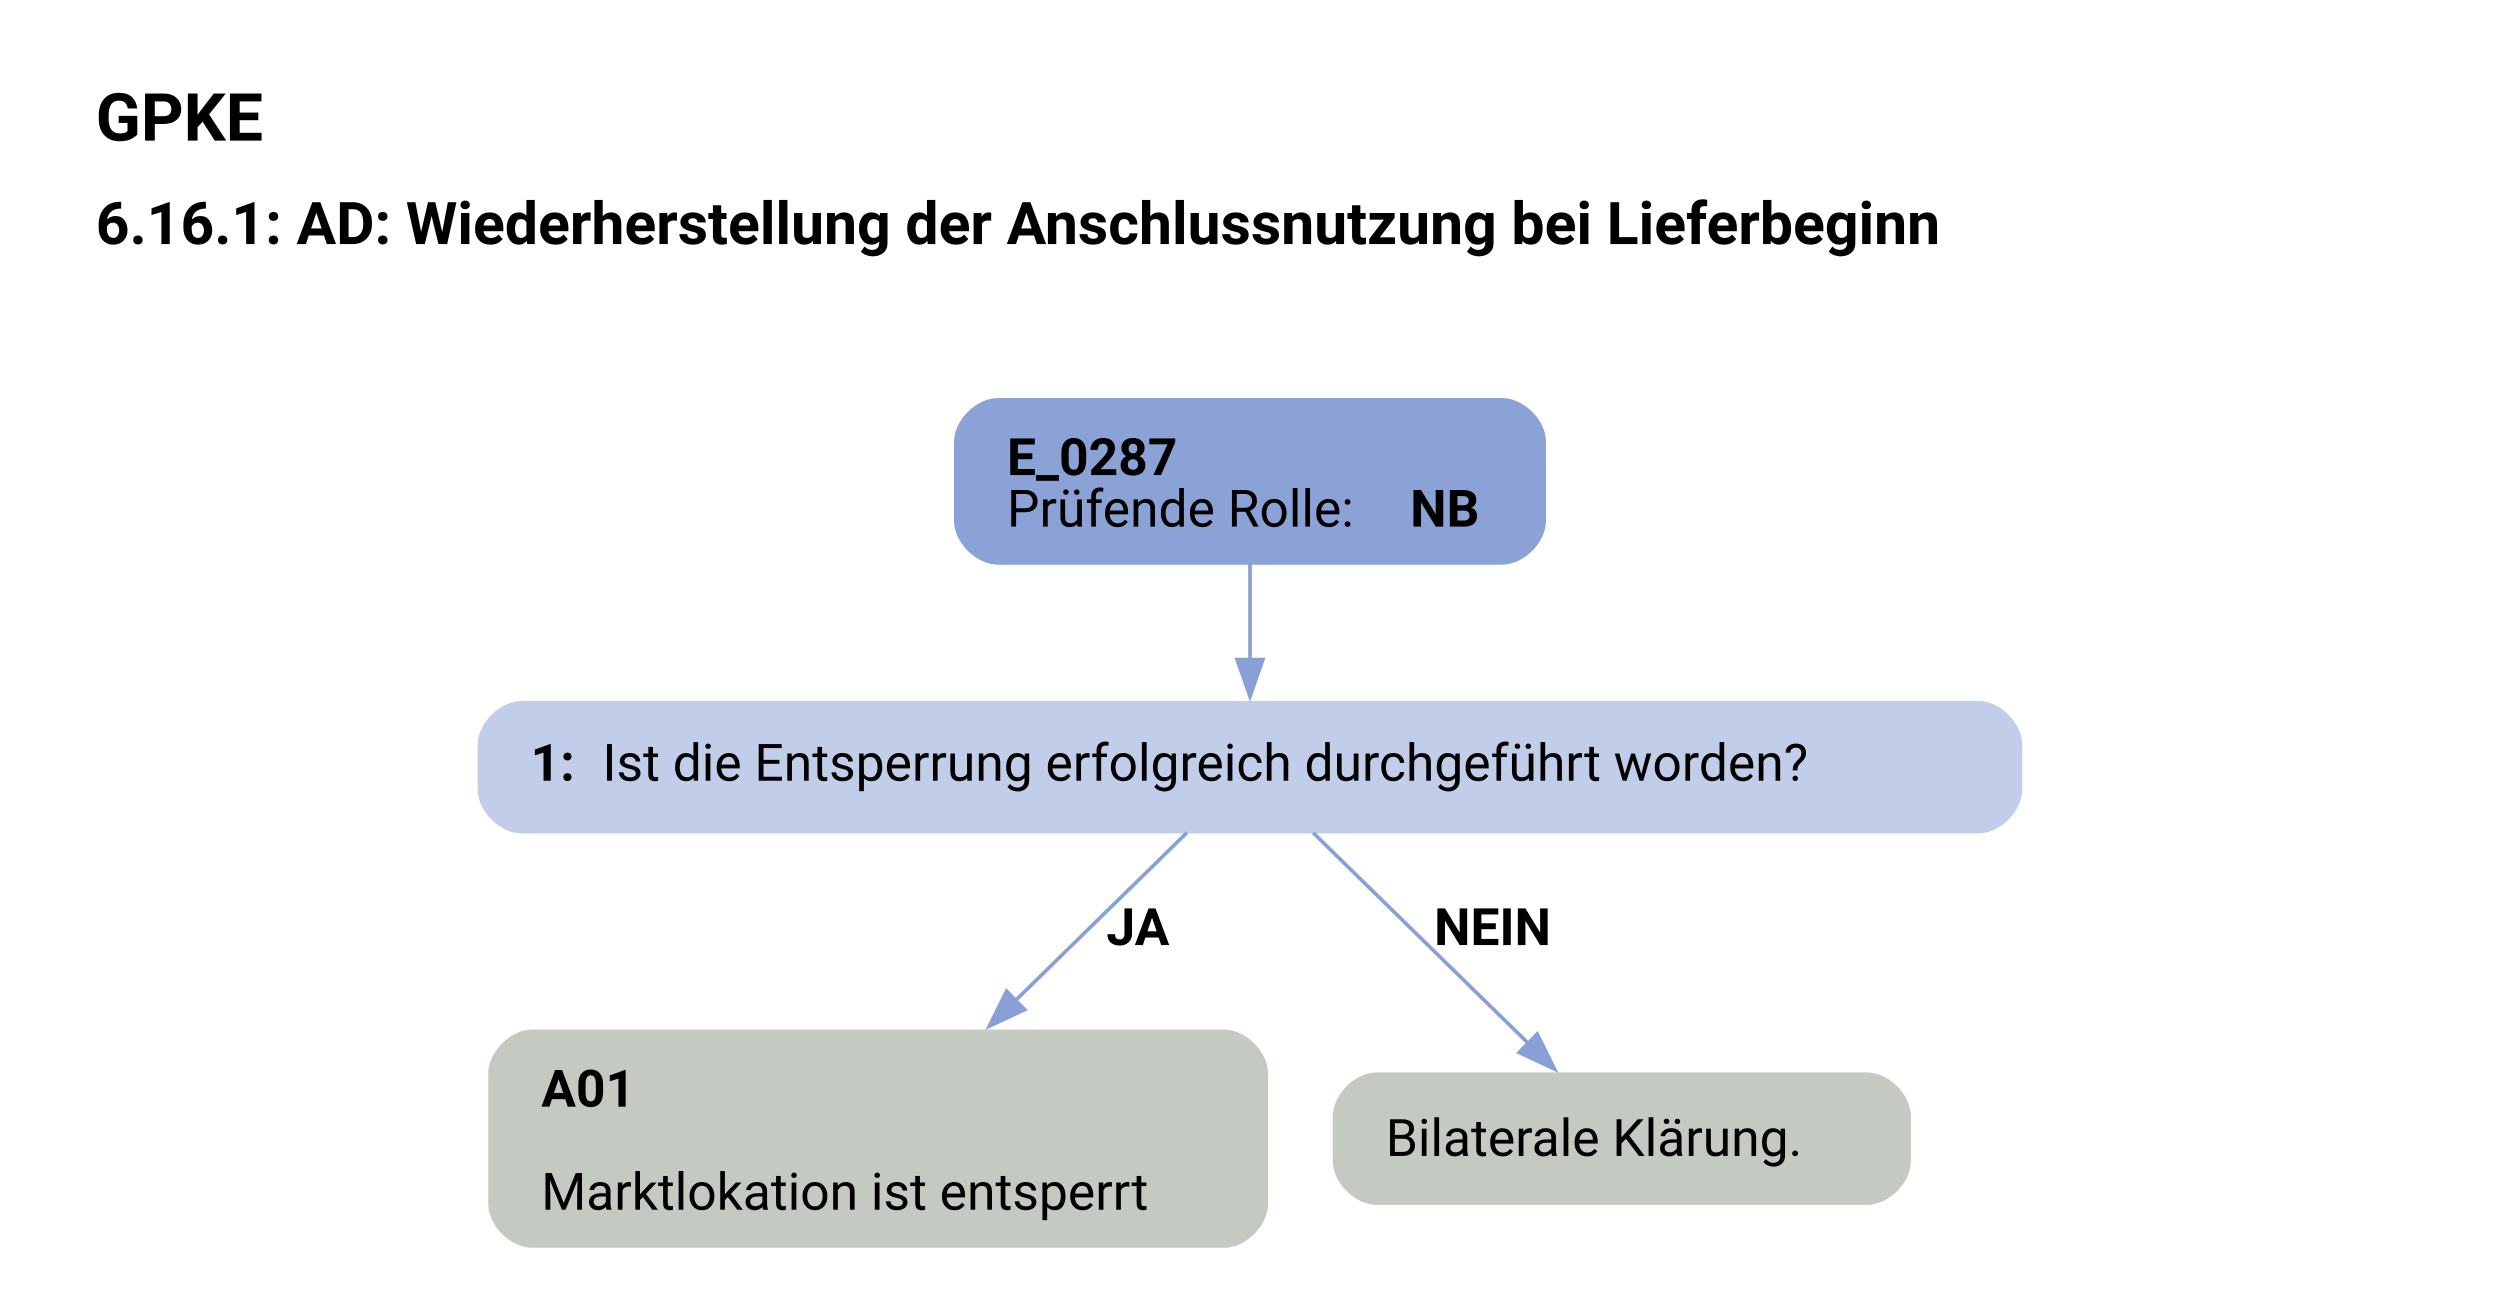
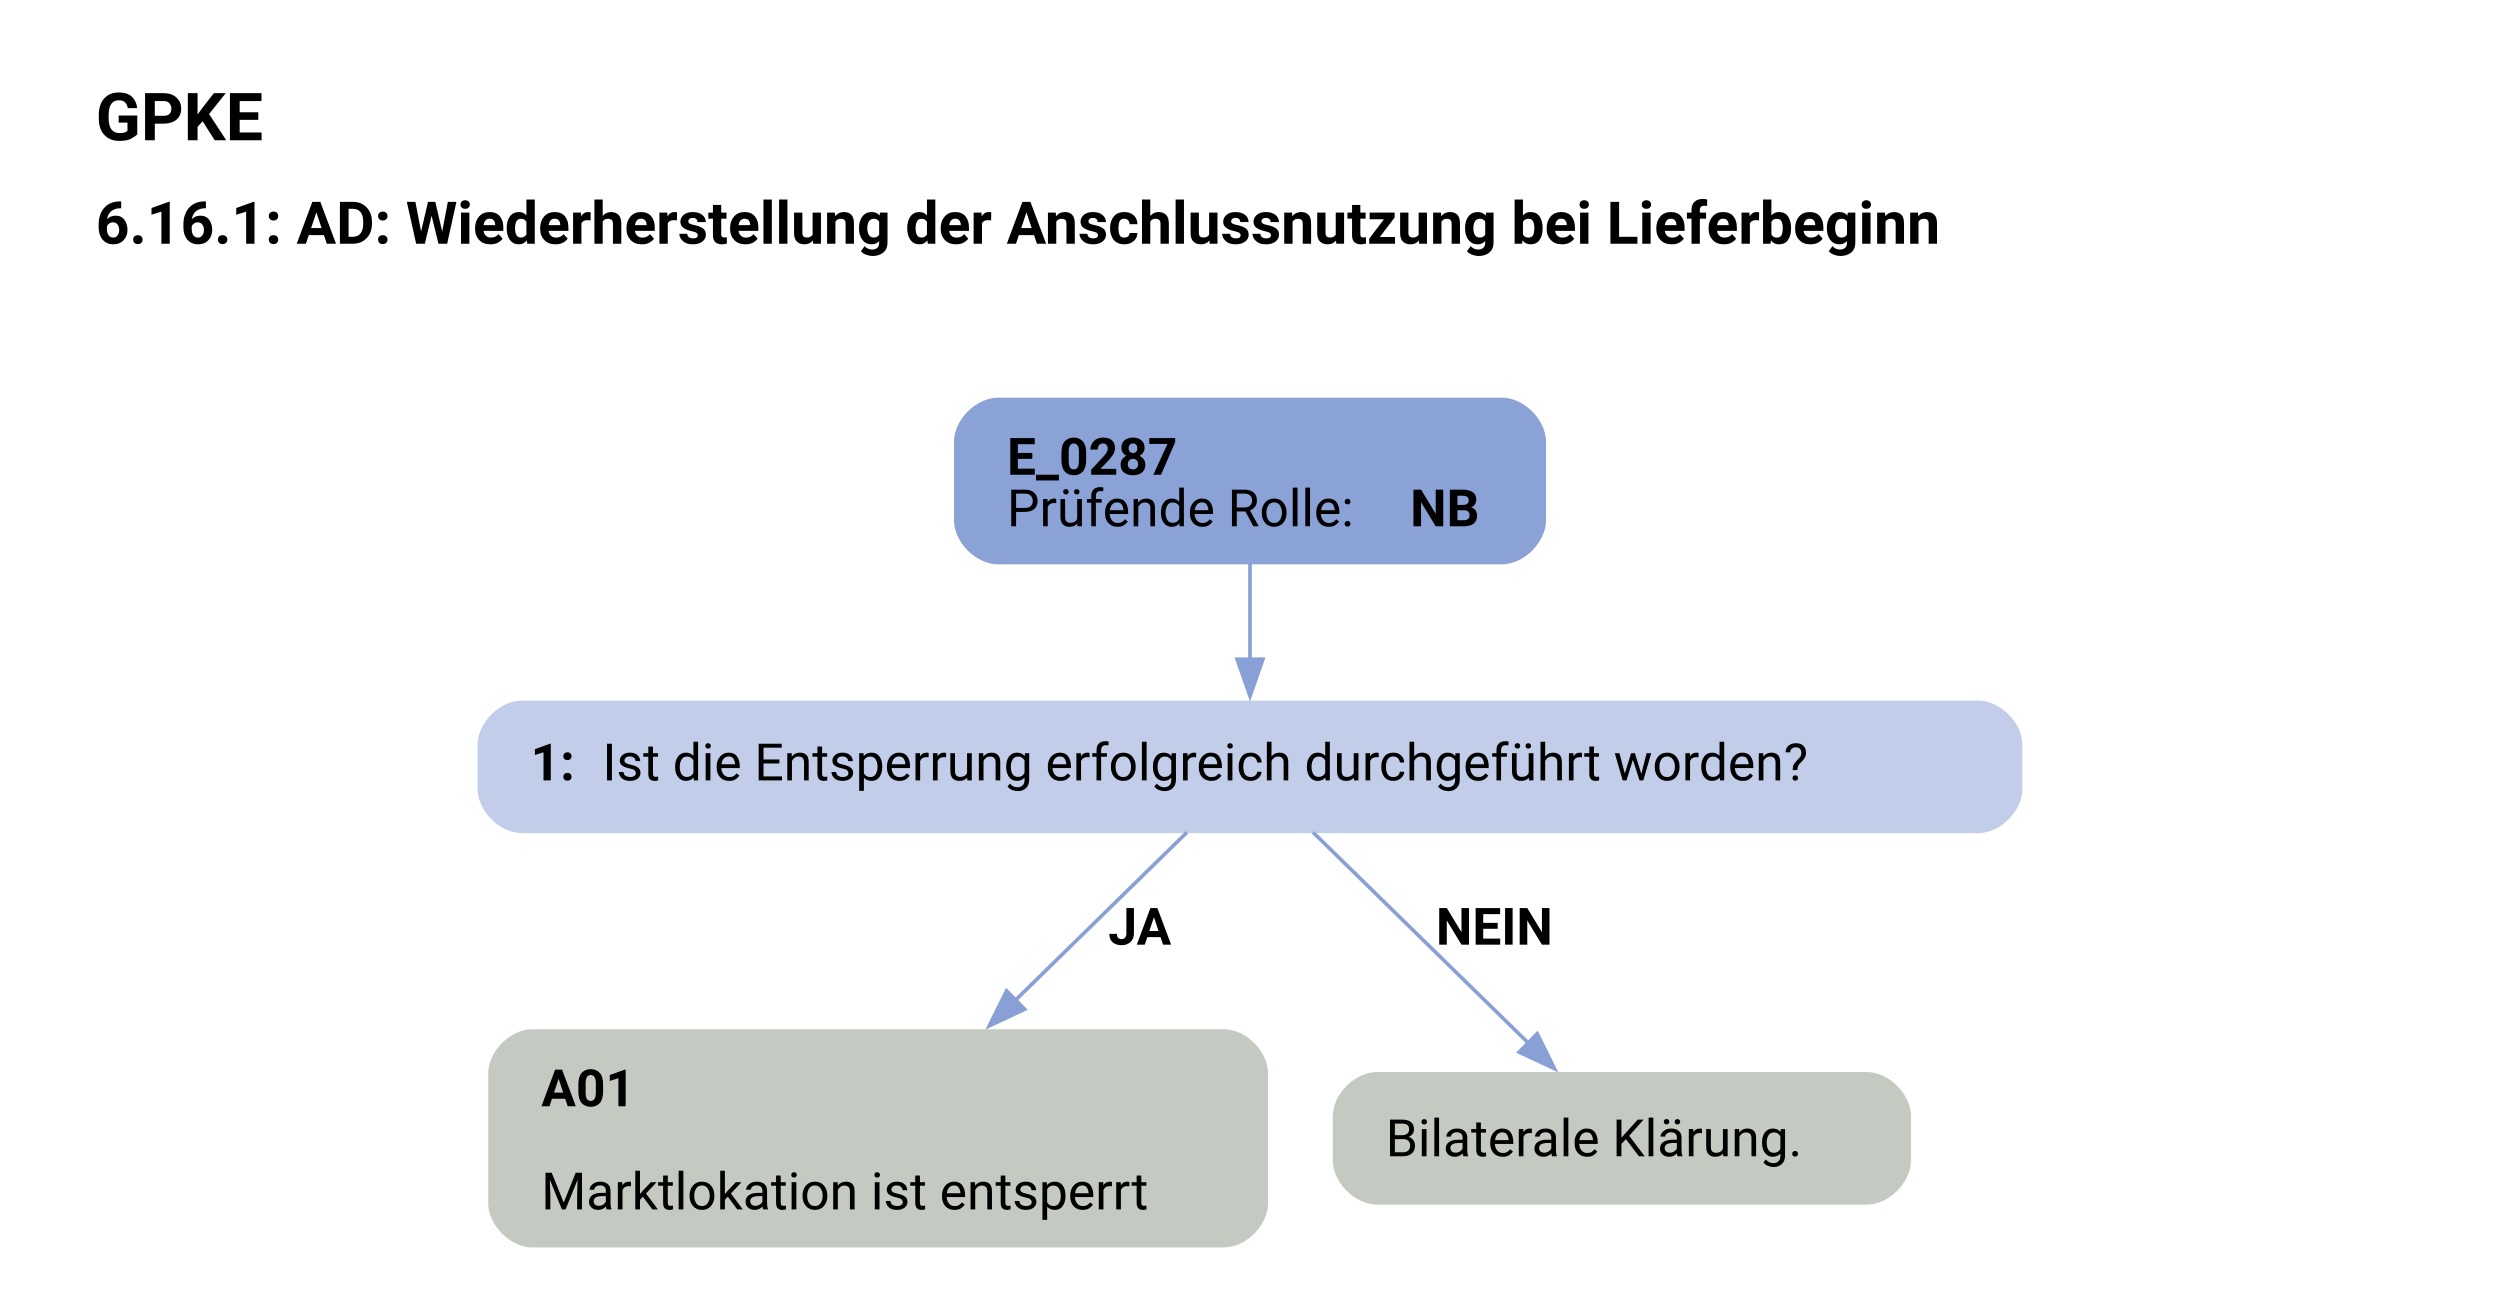
- <svg xmlns="http://www.w3.org/2000/svg" width="679pt" height="357pt" viewBox="0.00 0.00 679.00 356.81">
+ <svg xmlns="http://www.w3.org/2000/svg" width="679pt" height="357pt" viewBox="0.00 0.00 679.00 357.00">
  <g id="graph0" class="graph" transform="scale(1 1) rotate(0) translate(18 338.81)">
-     <text text-anchor="start" x="8" y="-300.71" font-family="Roboto, sans-serif" font-weight="bold" font-size="18.00">GPKE</text>
-     <text text-anchor="start" x="8" y="-272.61" font-family="Roboto, sans-serif" font-weight="bold" font-size="16.00">6.16.1: AD: Wiederherstellung der Anschlussnutzung bei Lieferbeginn</text>
+     <text xml:space="preserve" text-anchor="start" x="8" y="-300.71" font-family="Roboto, sans-serif" font-weight="bold" font-size="18.00">GPKE</text>
+     <text xml:space="preserve" text-anchor="start" x="8" y="-272.61" font-family="Roboto, sans-serif" font-weight="bold" font-size="16.00">6.16.1: AD: Wiederherstellung der Anschlussnutzung bei Lieferbeginn</text>
    <g id="node1" class="node">
      <path fill="#8ba2d7" stroke="black" stroke-width="0" d="M389.9,-230.81C389.9,-230.81 253.1,-230.81 253.1,-230.81 247.1,-230.81 241.1,-224.81 241.1,-218.81 241.1,-218.81 241.1,-197.53 241.1,-197.53 241.1,-191.53 247.1,-185.53 253.1,-185.53 253.1,-185.53 389.9,-185.53 389.9,-185.53 395.9,-185.53 401.9,-191.53 401.9,-197.53 401.9,-197.53 401.9,-218.81 401.9,-218.81 401.9,-224.81 395.9,-230.81 389.9,-230.81" />
-       <text text-anchor="start" x="255.5" y="-209.87" font-family="Roboto, sans-serif" font-weight="bold" font-size="14.00">E_0287</text>
-       <text text-anchor="start" x="255.5" y="-195.87" font-family="Roboto, sans-serif" font-size="14.00">Prüfende Rolle: </text>
-       <text text-anchor="start" x="365" y="-195.87" font-family="Roboto, sans-serif" font-weight="bold" font-size="14.00">NB</text>
+       <text xml:space="preserve" text-anchor="start" x="255.5" y="-209.87" font-family="Roboto, sans-serif" font-weight="bold" font-size="14.00">E_0287</text>
+       <text xml:space="preserve" text-anchor="start" x="255.5" y="-195.87" font-family="Roboto, sans-serif" font-size="14.00">Prüfende Rolle: </text>
+       <text xml:space="preserve" text-anchor="start" x="365" y="-195.87" font-family="Roboto, sans-serif" font-weight="bold" font-size="14.00">NB</text>
    </g>
    <g id="node2" class="node">
      <path fill="#c2cee9" stroke="black" stroke-width="0" d="M519.27,-148.53C519.27,-148.53 123.73,-148.53 123.73,-148.53 117.73,-148.53 111.72,-142.53 111.72,-136.53 111.72,-136.53 111.72,-124.53 111.72,-124.53 111.72,-118.53 117.72,-112.53 123.72,-112.53 123.72,-112.53 519.27,-112.53 519.27,-112.53 525.27,-112.53 531.27,-118.53 531.27,-124.53 531.27,-124.53 531.27,-136.53 531.27,-136.53 531.27,-142.53 525.27,-148.53 519.27,-148.53" />
-       <text text-anchor="start" x="126.12" y="-126.86" font-family="Roboto, sans-serif" font-weight="bold" font-size="14.00">1: </text>
-       <text text-anchor="start" x="145.62" y="-126.86" font-family="Roboto, sans-serif" font-size="14.00">Ist die Entsperrung erfolgreich durchgeführt worden?</text>
+       <text xml:space="preserve" text-anchor="start" x="126.12" y="-126.86" font-family="Roboto, sans-serif" font-weight="bold" font-size="14.00">1: </text>
+       <text xml:space="preserve" text-anchor="start" x="145.62" y="-126.86" font-family="Roboto, sans-serif" font-size="14.00">Ist die Entsperrung erfolgreich durchgeführt worden?</text>
    </g>
    <g id="edge1" class="edge">
      <path fill="none" stroke="#88a0d6" d="M321.5,-185.7C321.5,-177.62 321.5,-168.32 321.5,-159.72" />
      <polygon fill="#88a0d6" stroke="#88a0d6" points="325,-159.76 321.5,-149.76 318,-159.76 325,-159.76" />
    </g>
    <g id="node3" class="node">
      <path fill="#c4cac1" stroke="black" stroke-width="0" d="M314.4,-59.28C314.4,-59.28 126.6,-59.28 126.6,-59.28 120.6,-59.28 114.6,-53.28 114.6,-47.28 114.6,-47.28 114.6,-12 114.6,-12 114.6,-6 120.6,0 126.6,0 126.6,0 314.4,0 314.4,0 320.4,0 326.4,-6 326.4,-12 326.4,-12 326.4,-47.28 326.4,-47.28 326.4,-53.28 320.4,-59.28 314.4,-59.28" />
-       <text text-anchor="start" x="129" y="-38.34" font-family="Roboto, sans-serif" font-weight="bold" font-size="14.00">A01</text>
-       <text text-anchor="start" x="129" y="-10.34" font-family="Roboto, sans-serif" font-size="14.00">Marktlokation ist entsperrt</text>
+       <text xml:space="preserve" text-anchor="start" x="129" y="-38.34" font-family="Roboto, sans-serif" font-weight="bold" font-size="14.00">A01</text>
+       <text xml:space="preserve" text-anchor="start" x="129" y="-10.34" font-family="Roboto, sans-serif" font-size="14.00">Marktlokation ist entsperrt</text>
    </g>
    <g id="edge2" class="edge">
      <path fill="none" stroke="#88a0d6" d="M304.37,-112.75C291.62,-100.27 273.73,-82.76 257.76,-67.12" />
      <polygon fill="#88a0d6" stroke="#88a0d6" points="260.29,-64.7 250.69,-60.2 255.39,-69.7 260.29,-64.7" />
-       <text text-anchor="start" x="282.5" y="-82.23" font-family="Roboto, sans-serif" font-weight="bold" font-size="14.00">JA</text>
+       <text xml:space="preserve" text-anchor="start" x="283.02" y="-82.23" font-family="Roboto, sans-serif" font-weight="bold" font-size="14.00">JA</text>
    </g>
    <g id="node4" class="node">
      <path fill="#c4cac1" stroke="black" stroke-width="0" d="M489.02,-47.64C489.02,-47.64 355.98,-47.64 355.98,-47.64 349.98,-47.64 343.98,-41.64 343.98,-35.64 343.98,-35.64 343.98,-23.64 343.98,-23.64 343.98,-17.64 349.98,-11.64 355.98,-11.64 355.98,-11.64 489.02,-11.64 489.02,-11.64 495.02,-11.64 501.02,-17.64 501.02,-23.64 501.02,-23.64 501.02,-35.64 501.02,-35.64 501.02,-41.64 495.02,-47.64 489.02,-47.64" />
-       <text text-anchor="start" x="358.38" y="-24.96" font-family="Roboto, sans-serif" font-size="14.00">Bilaterale Klärung.</text>
+       <text xml:space="preserve" text-anchor="start" x="358.38" y="-24.77" font-family="Roboto, sans-serif" font-size="14.00">Bilaterale Klärung.</text>
    </g>
    <g id="edge3" class="edge">
      <path fill="none" stroke="#88a0d6" d="M338.63,-112.75C354.74,-96.99 379.04,-73.19 397.35,-55.27" />
      <polygon fill="#88a0d6" stroke="#88a0d6" points="399.5,-58.05 404.2,-48.56 394.61,-53.05 399.5,-58.05" />
-       <text text-anchor="start" x="371.5" y="-82.23" font-family="Roboto, sans-serif" font-weight="bold" font-size="14.00">NEIN</text>
+       <text xml:space="preserve" text-anchor="start" x="372" y="-82.23" font-family="Roboto, sans-serif" font-weight="bold" font-size="14.00">NEIN</text>
    </g>
  </g>
</svg>
